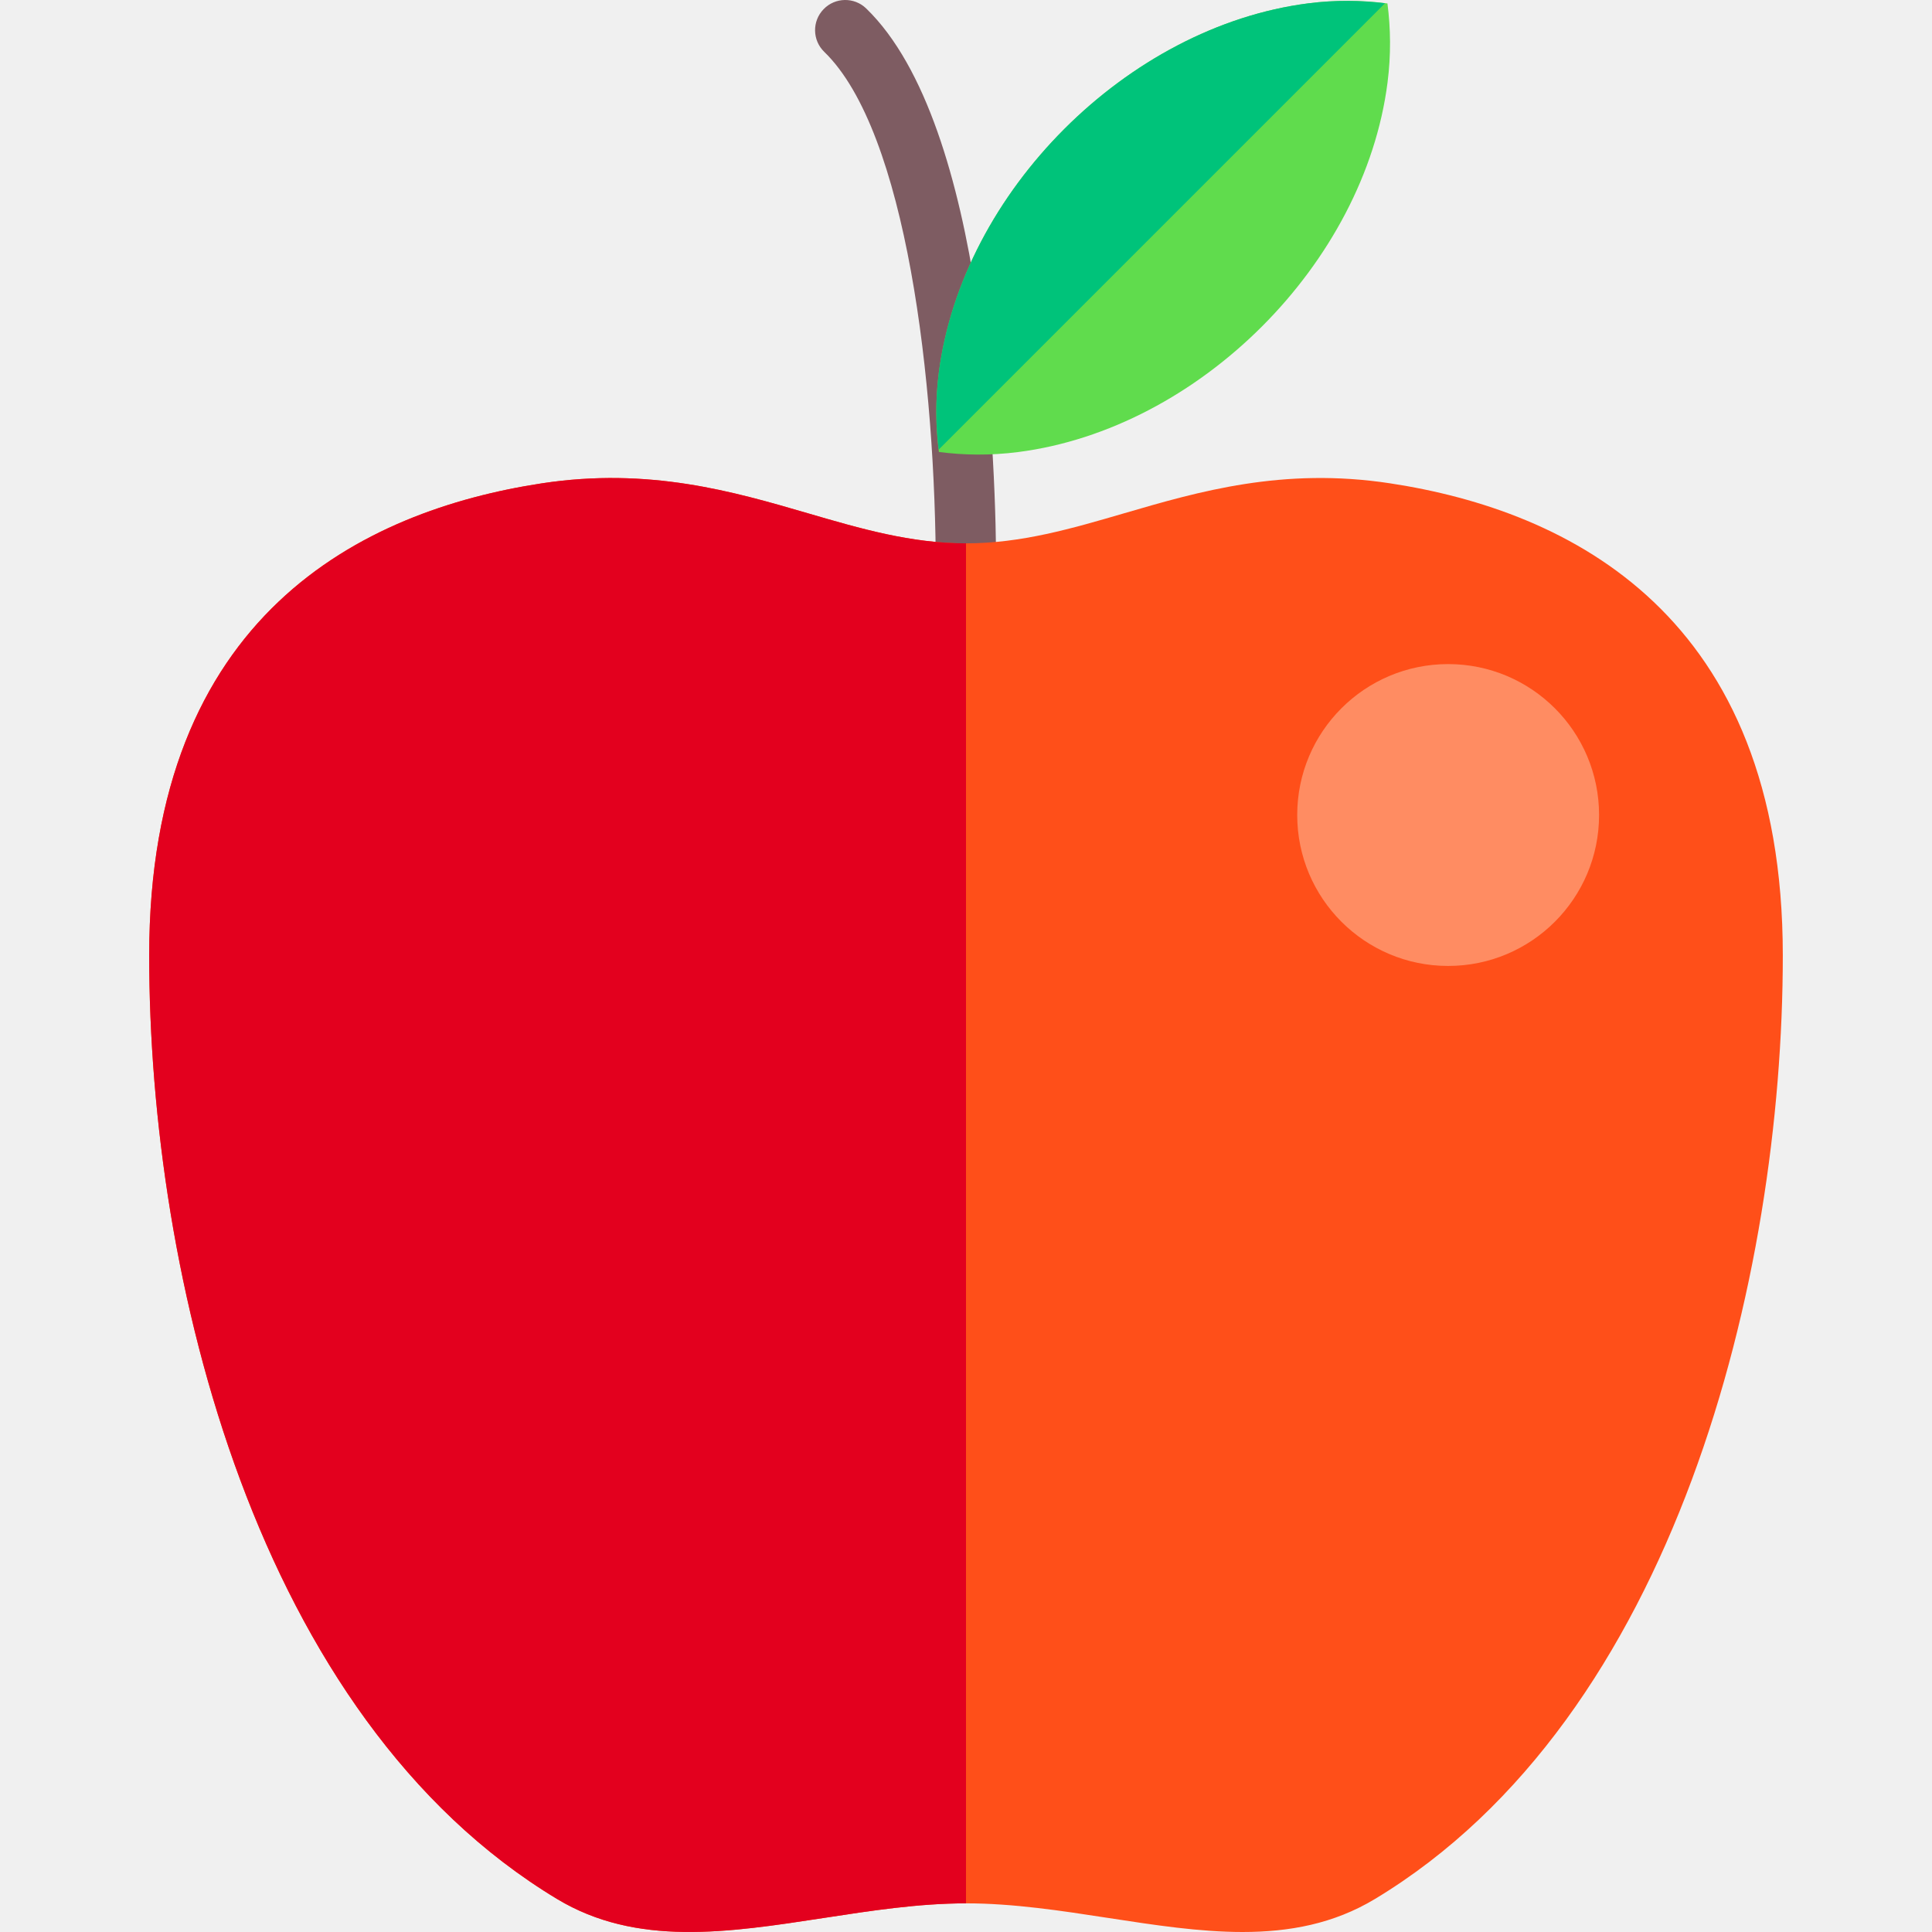
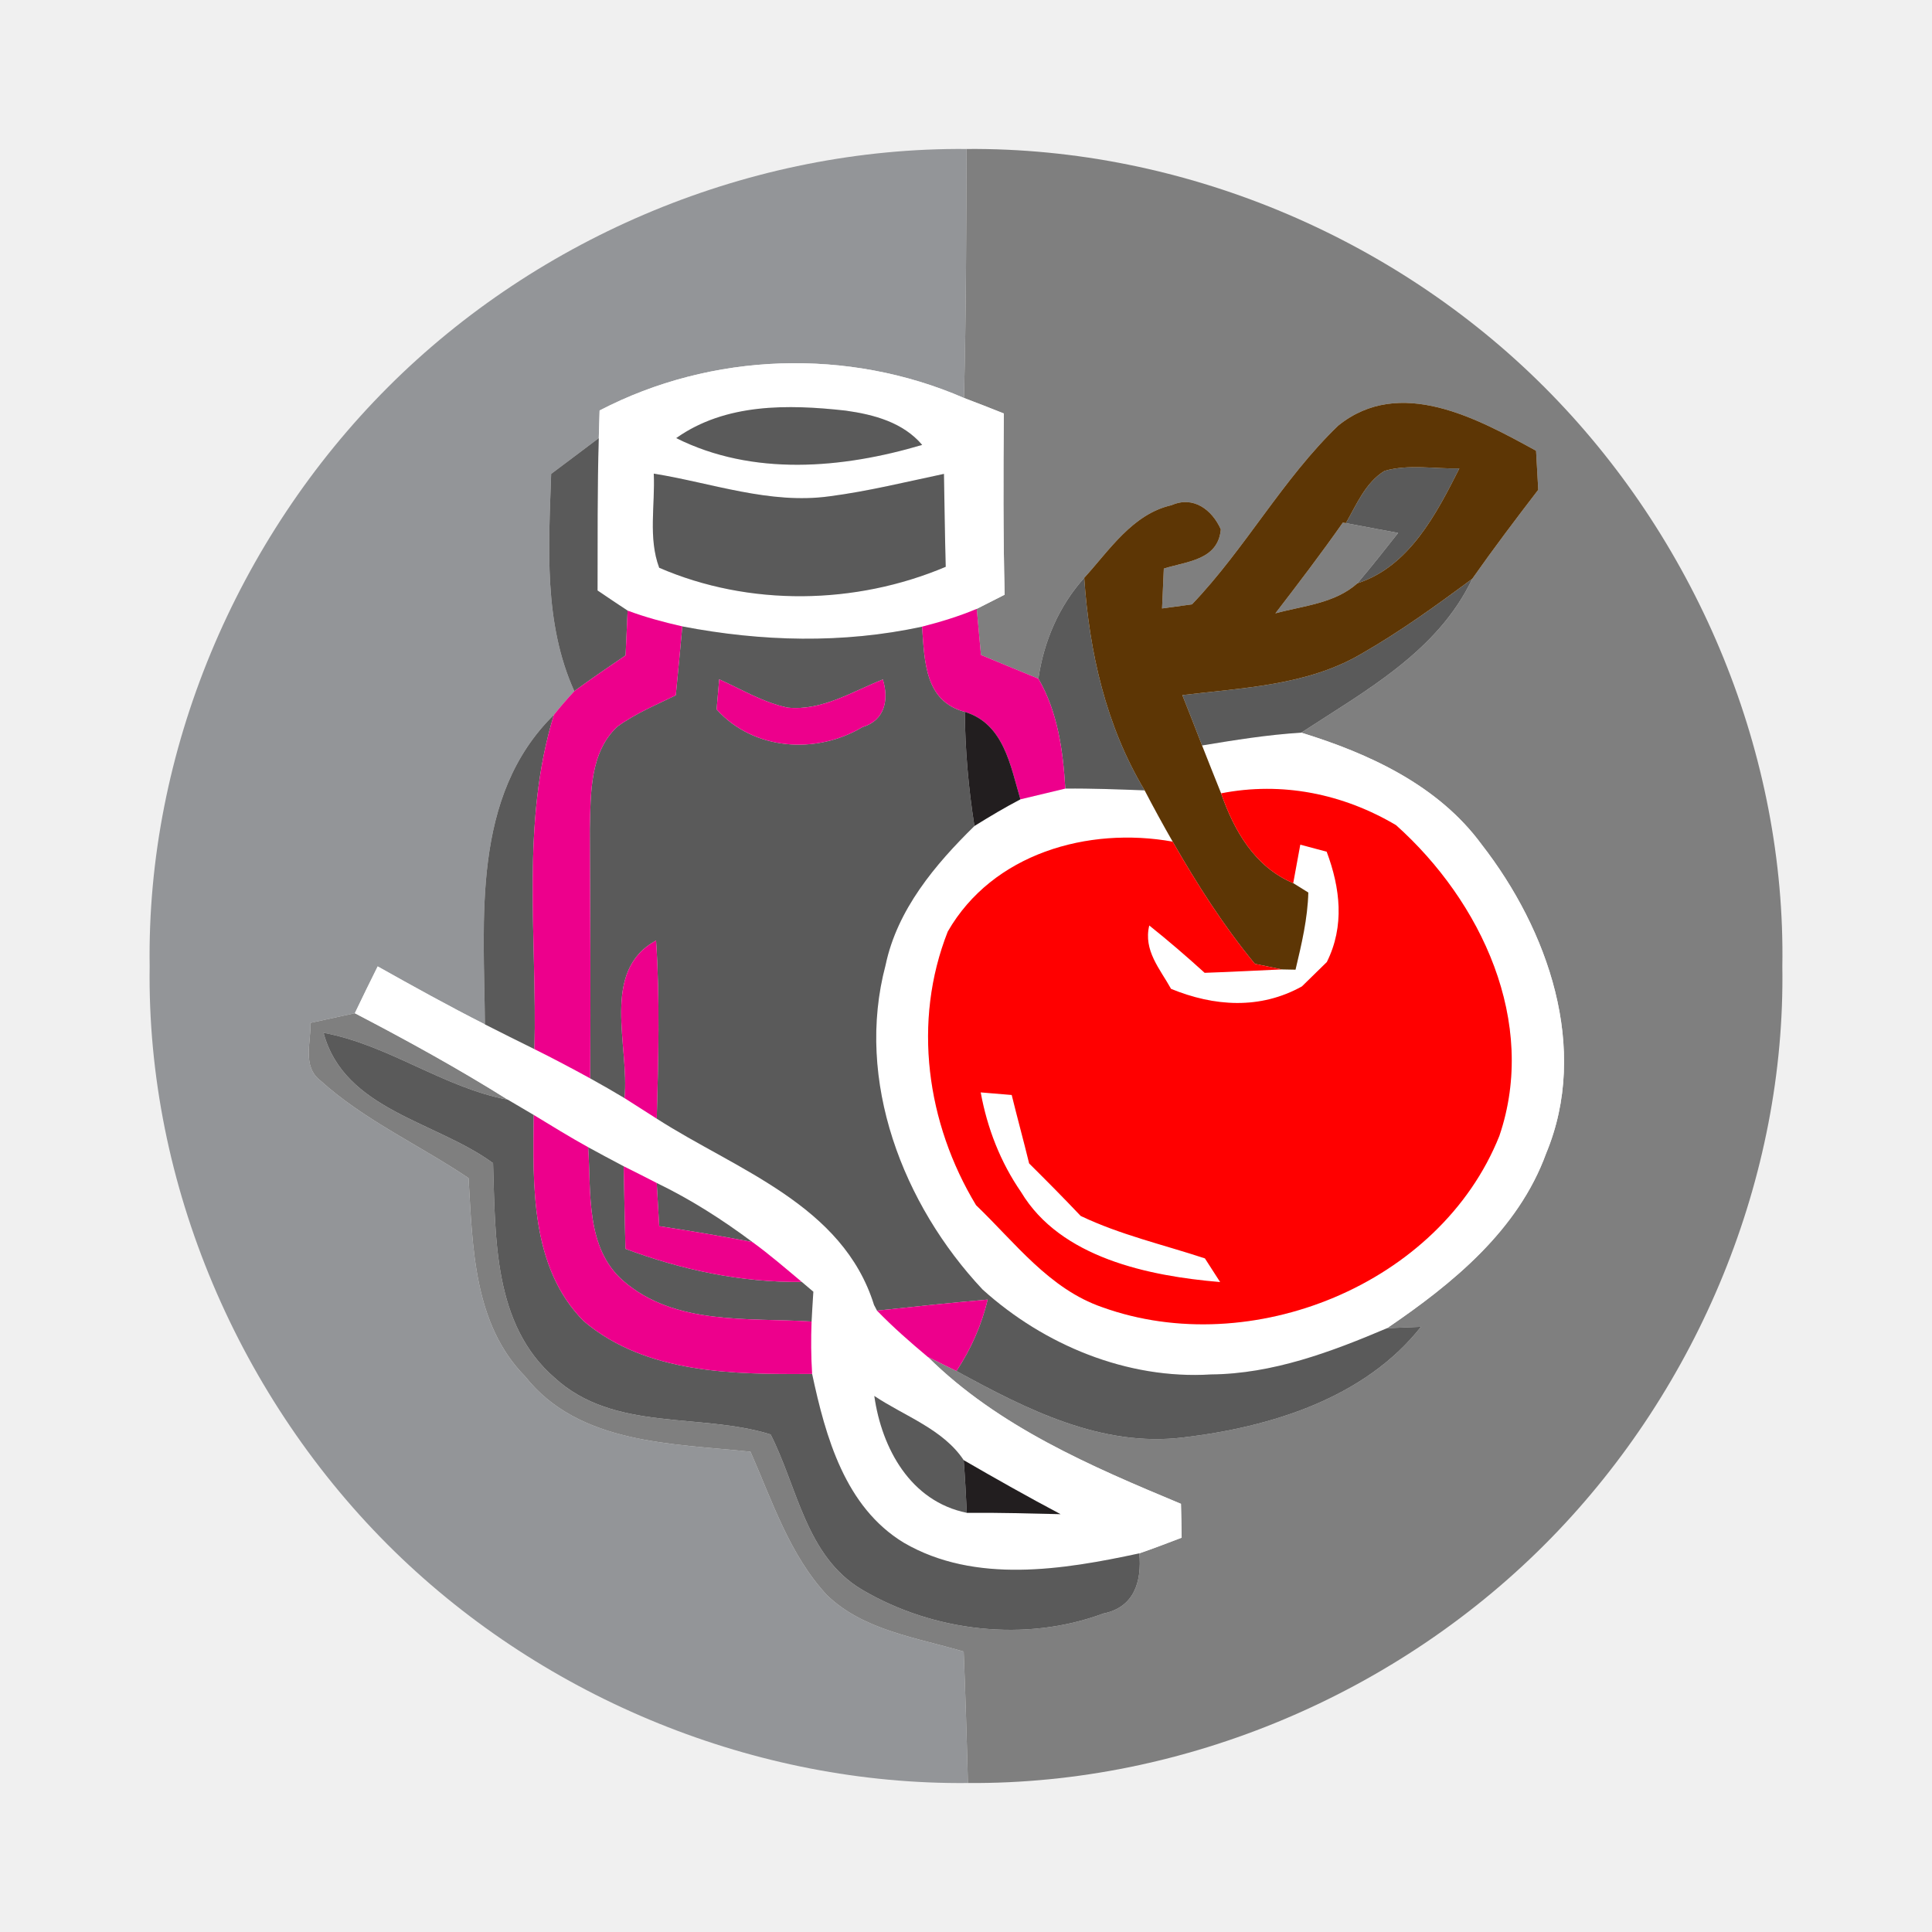
- <svg xmlns="http://www.w3.org/2000/svg" version="1.1" id="Layer_1" x="0px" y="0px" viewBox="0 0 512.033 512.033" style="enable-background:new 0 0 512.033 512.033;" xml:space="preserve">
-   <g>
-     <g>
-       <g>
-         <path style="fill:#7E5C62;" d="M256.017,160.002c-4.422,0-8-3.582-8-8c0-50.566-7.742-117.113-29.562-138.254     c-3.18-3.074-3.258-8.141-0.18-11.312c3.063-3.184,8.148-3.25,11.305-0.18c31.953,30.953,34.437,122.441,34.437,149.746     C264.017,156.42,260.439,160.002,256.017,160.002z" />
-       </g>
-     </g>
-     <g>
-       <path style="fill:#FF4F19;" d="M368.407,128.092c-28.422-4.332-50.734,2.18-70.406,7.918c-14.07,4.109-27.359,7.992-41.984,7.992    s-27.914-3.883-41.984-7.992c-19.68-5.742-42-12.238-70.406-7.918C96.142,135.334,39.54,162.92,39.54,253.213    c0,85.32,28.312,202.008,108.109,250.078c21.016,12.656,45.125,8.938,70.656,5.023c12.375-1.906,25.172-3.875,37.711-3.875    s25.336,1.969,37.711,3.875c12.25,1.883,24.18,3.719,35.594,3.719c12.367,0,24.141-2.156,35.063-8.742    c79.797-48.07,108.109-164.758,108.109-250.078C472.493,162.92,415.892,135.334,368.407,128.092z" />
-     </g>
-     <g>
-       <path style="fill:#E3001E;" d="M256.02,144.002h-0.003c-14.625,0-27.914-3.883-41.984-7.992c-19.68-5.742-42-12.238-70.406-7.918    C96.142,135.334,39.54,162.92,39.54,253.213c0,85.32,28.312,202.008,108.109,250.078c21.016,12.656,45.125,8.938,70.656,5.023    c12.375-1.906,25.172-3.875,37.711-3.875h0.003V144.002H256.02z" />
-     </g>
-     <g>
-       <path style="fill:#60DC4D;" d="M367.73,21.908c0.946-7.382,0.837-14.378-0.021-20.999c-6.62-0.858-13.617-0.967-20.999-0.021    c-47.93,6.139-91.762,49.971-97.901,97.901c-0.945,7.382-0.837,14.378,0.022,20.998c6.62,0.858,13.617,0.966,20.998,0.021    C317.759,113.669,361.591,69.837,367.73,21.908z" />
-     </g>
-     <g>
-       <circle style="fill:#FF8C62;" cx="383.798" cy="216.002" r="40" />
-     </g>
-     <g>
-       <path style="fill:#00C37A;" d="M367.065,0.866c-6.434-0.785-13.205-0.893-20.354,0.022c-47.93,6.139-91.762,49.97-97.901,97.901    c-0.916,7.149-0.807,13.919-0.022,20.354L367.065,0.866z" />
-     </g>
+ <svg xmlns="http://www.w3.org/2000/svg" width="142pt" height="142pt" viewBox="0 0 142 142" version="1.1">
+   <g id="#939598ff">
+     <path fill="#939598" opacity="1.00" d=" M 28.51 28.46 C 39.64 17.32 55.27 10.82 71.04 10.95 C 71.02 17.05 71.01 23.15 70.85 29.25 C 62.33 25.55 52.32 25.88 44.07 30.17 C 44.06 30.68 44.03 31.70 44.01 32.20 C 42.85 33.08 41.68 33.95 40.51 34.83 C 40.33 40.19 39.94 45.76 42.21 50.80 C 41.69 51.36 41.19 51.94 40.71 52.54 C 34.63 58.53 35.58 67.52 35.64 75.29 C 32.98 73.94 30.36 72.49 27.76 71.03 C 27.19 72.17 26.63 73.32 26.08 74.47 C 24.99 74.71 23.90 74.94 22.82 75.18 C 22.87 76.60 22.19 78.37 23.55 79.42 C 26.79 82.35 30.84 84.16 34.44 86.59 C 34.74 91.65 34.80 97.31 38.60 101.17 C 42.55 106.16 49.41 106.09 55.16 106.70 C 56.76 110.33 58.03 114.28 60.78 117.24 C 63.47 119.84 67.38 120.36 70.83 121.39 C 70.96 124.61 71.06 127.83 71.14 131.05 C 55.57 131.20 40.13 124.89 29.00 114.03 C 17.59 102.88 10.77 87.03 11.00 71.03 C 10.76 55.24 17.38 39.60 28.51 28.46 Z" />
  </g>
-   <g>
- </g>
-   <g>
- </g>
-   <g>
- </g>
-   <g>
- </g>
-   <g>
- </g>
-   <g>
- </g>
-   <g>
- </g>
-   <g>
- </g>
-   <g>
- </g>
-   <g>
- </g>
-   <g>
- </g>
-   <g>
- </g>
-   <g>
- </g>
-   <g>
- </g>
-   <g>
- </g>
+   <g id="#7f7f7fff">
+     <path fill="#7f7f7f" opacity="1.00" d=" M 71.04 10.95 C 87.04 10.82 102.90 17.54 114.05 29.00 C 124.86 40.10 131.26 55.51 131.00 71.05 C 131.24 86.57 124.83 101.95 114.03 113.02 C 102.90 124.44 87.10 131.16 71.14 131.05 C 71.06 127.83 70.96 124.61 70.83 121.39 C 67.38 120.36 63.47 119.84 60.78 117.24 C 58.03 114.28 56.76 110.33 55.16 106.70 C 49.41 106.09 42.55 106.16 38.60 101.17 C 34.80 97.31 34.74 91.65 34.44 86.59 C 30.84 84.16 26.79 82.35 23.55 79.42 C 22.19 78.37 22.87 76.60 22.82 75.18 C 23.90 74.94 24.99 74.71 26.08 74.47 C 29.90 76.46 33.68 78.54 37.33 80.83 C 32.54 79.92 28.58 76.80 23.78 75.91 C 25.30 81.59 32.05 82.41 36.24 85.49 C 36.42 90.95 36.24 97.36 40.77 101.27 C 45.13 105.26 51.45 103.81 56.64 105.43 C 58.63 109.34 59.24 114.40 63.36 116.84 C 68.60 119.93 75.36 120.73 81.10 118.59 C 83.36 118.14 83.93 116.25 83.74 114.17 C 84.79 113.81 85.82 113.41 86.85 113.02 C 86.84 112.40 86.82 111.15 86.80 110.53 C 80.18 107.77 73.38 104.86 68.19 99.73 C 68.72 99.99 69.77 100.51 70.30 100.77 C 75.42 103.57 80.94 106.40 86.98 105.65 C 93.38 104.89 100.30 102.77 104.44 97.52 L 101.95 97.62 C 106.77 94.34 111.58 90.43 113.64 84.77 C 116.85 77.06 113.78 68.34 108.90 62.07 C 105.72 57.73 100.65 55.39 95.64 53.85 C 100.37 50.76 105.68 47.88 108.21 42.54 C 109.77 40.32 111.41 38.15 113.06 36.00 C 113.02 35.28 112.94 33.85 112.90 33.13 C 108.58 30.76 102.89 27.63 98.36 31.28 C 94.27 35.21 91.53 40.32 87.61 44.42 C 87.06 44.50 85.96 44.65 85.41 44.72 C 85.45 43.74 85.50 42.77 85.54 41.79 C 87.25 41.25 89.52 41.18 89.73 38.91 C 89.09 37.47 87.72 36.42 86.11 37.13 C 83.24 37.78 81.55 40.43 79.69 42.47 C 77.83 44.55 76.72 47.13 76.32 49.88 C 74.91 49.31 73.51 48.72 72.10 48.14 C 72.02 47.29 71.87 45.59 71.79 44.75 C 72.30 44.49 73.33 43.97 73.84 43.71 C 73.73 39.27 73.74 34.83 73.78 30.39 C 72.81 30.00 71.83 29.62 70.85 29.25 C 71.01 23.15 71.02 17.05 71.04 10.95 Z" />
+     <path fill="#7f7f7f" opacity="1.00" d=" M 98.92 38.45 C 100.20 38.69 101.48 38.93 102.76 39.17 C 101.78 40.41 100.80 41.66 99.77 42.87 C 98.11 44.36 95.78 44.52 93.74 45.08 C 95.43 42.88 97.11 40.68 98.70 38.41 L 98.92 38.45 Z" />
+   </g>
+   <g id="#ffffffff">
+     <path fill="#ffffff" opacity="1.00" d=" M 44.07 30.17 C 52.32 25.88 62.33 25.55 70.85 29.25 C 71.83 29.62 72.81 30.00 73.78 30.39 C 73.74 34.83 73.73 39.27 73.84 43.71 C 73.33 43.97 72.30 44.49 71.79 44.75 C 70.49 45.30 69.13 45.71 67.77 46.06 C 61.96 47.32 55.96 47.16 50.15 46.04 C 48.79 45.73 47.44 45.37 46.13 44.88 C 45.39 44.39 44.65 43.90 43.92 43.40 C 43.93 39.67 43.90 35.93 44.01 32.20 C 44.03 31.70 44.06 30.68 44.07 30.17 M 49.70 32.20 C 55.33 35.02 61.92 34.44 67.78 32.70 C 66.37 31.04 64.23 30.47 62.16 30.18 C 57.93 29.71 53.33 29.63 49.70 32.20 M 48.05 34.81 C 48.16 37.10 47.63 39.54 48.45 41.73 C 55.06 44.59 62.87 44.47 69.51 41.66 C 69.45 39.39 69.42 37.11 69.38 34.83 C 66.58 35.42 63.80 36.11 60.95 36.48 C 56.57 37.08 52.33 35.50 48.05 34.81 Z" />
+     <path fill="#ffffff" opacity="1.00" d=" M 88.35 54.79 C 90.77 54.39 93.19 54.00 95.64 53.85 C 100.65 55.39 105.72 57.73 108.90 62.07 C 113.78 68.34 116.85 77.06 113.64 84.77 C 111.58 90.43 106.77 94.34 101.95 97.62 C 97.83 99.37 93.54 100.98 89.00 101.02 C 82.85 101.40 76.74 98.86 72.22 94.78 C 66.37 88.55 62.83 79.43 65.09 70.93 C 65.94 66.86 68.73 63.54 71.62 60.71 C 72.73 60.02 73.85 59.35 75.00 58.75 C 75.83 58.55 77.47 58.16 78.30 57.96 C 80.24 57.94 82.19 58.02 84.13 58.09 C 84.79 59.36 85.48 60.62 86.19 61.86 C 79.96 60.74 72.95 62.74 69.66 68.47 C 67.05 75.09 68.10 82.56 71.74 88.58 C 74.61 91.33 77.12 94.74 81.02 96.08 C 91.93 100.01 105.83 94.43 110.20 83.49 C 113.05 75.12 108.87 66.25 102.61 60.65 C 98.71 58.34 94.23 57.43 89.75 58.31 C 89.27 57.14 88.82 55.96 88.35 54.79 Z" />
+     <path fill="#ffffff" opacity="1.00" d=" M 95.57 62.08 C 96.06 62.21 97.02 62.47 97.51 62.60 C 98.51 65.27 98.84 68.07 97.52 70.71 C 96.91 71.30 96.30 71.90 95.69 72.50 C 92.62 74.21 89.24 73.98 86.07 72.68 C 85.27 71.23 84.02 69.86 84.47 68.02 C 85.86 69.13 87.22 70.30 88.54 71.50 C 90.43 71.44 92.33 71.33 94.22 71.25 L 95.22 71.27 C 95.66 69.41 96.11 67.53 96.16 65.60 L 95.05 64.91 C 95.18 64.20 95.44 62.79 95.57 62.08 Z" />
+     <path fill="#ffffff" opacity="1.00" d=" M 26.08 74.47 C 26.63 73.32 27.19 72.17 27.76 71.03 C 30.36 72.49 32.98 73.94 35.64 75.29 C 36.85 75.91 38.07 76.51 39.28 77.11 C 40.67 77.80 42.03 78.52 43.38 79.26 C 44.23 79.73 45.07 80.21 45.90 80.71 C 46.49 81.09 47.68 81.85 48.27 82.22 C 54.15 86.00 61.94 88.54 64.24 95.91 L 64.46 96.33 C 65.63 97.54 66.90 98.65 68.19 99.73 C 73.38 104.86 80.18 107.77 86.80 110.53 C 86.82 111.15 86.84 112.40 86.85 113.02 C 85.82 113.41 84.79 113.81 83.74 114.17 C 78.13 115.38 71.65 116.43 66.43 113.39 C 62.11 110.77 60.68 105.61 59.69 100.98 C 59.61 99.70 59.60 98.42 59.65 97.13 C 59.68 96.59 59.74 95.49 59.78 94.94 C 59.56 94.76 59.14 94.40 58.93 94.22 C 57.73 93.22 56.56 92.20 55.30 91.29 C 53.09 89.64 50.76 88.15 48.27 86.95 C 47.67 86.64 46.45 86.02 45.84 85.72 C 44.96 85.26 44.09 84.79 43.23 84.32 C 41.87 83.57 40.55 82.75 39.23 81.95 C 38.76 81.67 37.81 81.11 37.33 80.83 C 33.68 78.54 29.90 76.46 26.08 74.47 M 64.26 102.60 C 64.81 106.46 66.92 110.35 71.06 111.19 C 73.36 111.17 75.65 111.24 77.95 111.29 C 75.55 110.02 73.18 108.68 70.83 107.32 C 69.32 105.04 66.47 104.08 64.26 102.60 Z" />
+     <path fill="#ffffff" opacity="1.00" d=" M 72.08 80.29 C 72.65 80.34 73.79 80.43 74.36 80.48 C 74.77 82.16 75.23 83.82 75.64 85.51 C 76.92 86.78 78.19 88.06 79.43 89.37 C 82.34 90.76 85.50 91.48 88.56 92.49 C 88.84 92.93 89.40 93.80 89.68 94.23 C 84.44 93.79 77.95 92.46 75.05 87.62 C 73.53 85.42 72.56 82.92 72.08 80.29 Z" />
+   </g>
+   <g id="#5a5a5aff">
+     <path fill="#5a5a5a" opacity="1.00" d=" M 49.70 32.20 C 53.33 29.63 57.93 29.71 62.16 30.18 C 64.23 30.47 66.37 31.04 67.78 32.70 C 61.92 34.44 55.33 35.02 49.70 32.20 Z" />
+     <path fill="#5a5a5a" opacity="1.00" d=" M 40.51 34.83 C 41.68 33.95 42.85 33.08 44.01 32.20 C 43.90 35.93 43.93 39.67 43.92 43.40 C 44.65 43.90 45.39 44.39 46.13 44.88 C 46.09 45.70 46.02 47.35 45.98 48.17 C 44.71 49.03 43.45 49.89 42.21 50.80 C 39.94 45.76 40.33 40.19 40.51 34.83 Z" />
+     <path fill="#5a5a5a" opacity="1.00" d=" M 101.76 34.61 C 103.54 34.10 105.43 34.47 107.26 34.43 C 105.57 37.78 103.58 41.64 99.77 42.87 C 100.80 41.66 101.78 40.41 102.76 39.17 C 101.48 38.93 100.20 38.69 98.92 38.45 C 99.71 37.08 100.35 35.48 101.76 34.61 Z" />
+     <path fill="#5a5a5a" opacity="1.00" d=" M 48.05 34.81 C 52.33 35.50 56.57 37.08 60.95 36.48 C 63.80 36.11 66.58 35.42 69.38 34.83 C 69.42 37.11 69.45 39.39 69.51 41.66 C 62.87 44.47 55.06 44.59 48.45 41.73 C 47.63 39.54 48.16 37.10 48.05 34.81 Z" />
+     <path fill="#5a5a5a" opacity="1.00" d=" M 76.32 49.88 C 76.72 47.13 77.83 44.55 79.69 42.47 C 80.06 47.93 81.29 53.36 84.13 58.09 C 82.19 58.02 80.24 57.94 78.30 57.96 C 78.13 55.17 77.75 52.34 76.32 49.88 Z" />
+     <path fill="#5a5a5a" opacity="1.00" d=" M 100.05 48.06 C 102.90 46.43 105.57 44.50 108.21 42.54 C 105.68 47.88 100.37 50.76 95.64 53.85 C 93.19 54.00 90.77 54.39 88.35 54.79 C 87.87 53.55 87.39 52.32 86.90 51.09 C 91.36 50.55 96.08 50.39 100.05 48.06 Z" />
+     <path fill="#5a5a5a" opacity="1.00" d=" M 50.15 46.04 C 55.96 47.16 61.96 47.32 67.77 46.06 C 67.96 48.60 67.96 51.54 70.91 52.32 C 70.94 55.13 71.18 57.93 71.62 60.71 C 68.73 63.54 65.94 66.86 65.09 70.93 C 62.83 79.43 66.37 88.55 72.22 94.78 C 76.74 98.86 82.85 101.40 89.00 101.02 C 93.54 100.98 97.83 99.37 101.95 97.62 L 104.44 97.52 C 100.30 102.77 93.38 104.89 86.98 105.65 C 80.94 106.40 75.42 103.57 70.30 100.77 C 71.36 99.16 72.15 97.40 72.59 95.52 C 69.88 95.75 67.17 96.04 64.46 96.33 L 64.24 95.91 C 61.94 88.54 54.15 86.00 48.27 82.22 C 48.39 77.86 48.51 73.49 48.22 69.13 C 44.09 71.36 46.29 76.93 45.90 80.71 C 45.07 80.21 44.23 79.73 43.38 79.26 C 43.42 73.15 43.38 67.04 43.35 60.93 C 43.42 58.35 43.33 55.32 45.37 53.41 C 46.69 52.44 48.21 51.82 49.67 51.10 C 49.84 49.41 49.99 47.73 50.15 46.04 M 52.86 49.93 C 52.81 50.48 52.72 51.58 52.67 52.14 C 55.38 55.16 60.00 55.47 63.39 53.44 C 65.04 52.95 65.34 51.43 64.89 49.94 C 62.64 50.83 60.42 52.26 57.90 52.01 C 56.10 51.64 54.52 50.67 52.86 49.93 Z" />
+     <path fill="#5a5a5a" opacity="1.00" d=" M 35.64 75.29 C 35.58 67.52 34.63 58.53 40.71 52.54 C 38.26 60.51 39.49 68.93 39.28 77.11 C 38.07 76.51 36.85 75.91 35.64 75.29 Z" />
+     <path fill="#5a5a5a" opacity="1.00" d=" M 23.78 75.91 C 28.58 76.80 32.54 79.92 37.33 80.83 C 37.81 81.11 38.76 81.67 39.23 81.95 C 39.17 87.12 38.97 93.15 42.91 97.11 C 47.52 101.00 53.97 101.02 59.69 100.98 C 60.68 105.61 62.11 110.77 66.43 113.39 C 71.65 116.43 78.13 115.38 83.74 114.17 C 83.93 116.25 83.36 118.14 81.10 118.59 C 75.36 120.73 68.60 119.93 63.36 116.84 C 59.24 114.40 58.63 109.34 56.64 105.43 C 51.45 103.81 45.13 105.26 40.77 101.27 C 36.24 97.36 36.42 90.95 36.24 85.49 C 32.05 82.41 25.30 81.59 23.78 75.91 Z" />
+     <path fill="#5a5a5a" opacity="1.00" d=" M 43.23 84.32 C 44.09 84.79 44.96 85.26 45.84 85.72 C 45.88 87.74 45.92 89.77 45.97 91.79 C 50.12 93.34 54.48 94.27 58.93 94.22 C 59.14 94.40 59.56 94.76 59.78 94.94 C 59.74 95.49 59.68 96.59 59.65 97.13 C 54.99 96.84 49.60 97.43 45.81 94.14 C 43.01 91.70 43.46 87.65 43.23 84.32 Z" />
+     <path fill="#5a5a5a" opacity="1.00" d=" M 48.27 86.95 C 50.76 88.15 53.09 89.64 55.30 91.29 C 53.03 90.85 50.74 90.47 48.45 90.12 C 48.41 89.33 48.32 87.74 48.27 86.95 Z" />
+     <path fill="#5a5a5a" opacity="1.00" d=" M 64.26 102.60 C 66.47 104.08 69.32 105.04 70.83 107.32 C 70.93 108.61 71.00 109.90 71.06 111.19 C 66.92 110.35 64.81 106.46 64.26 102.60 Z" />
+   </g>
+   <g id="#5d3605ff">
+     <path fill="#5d3605" opacity="1.00" d=" M 98.36 31.28 C 102.89 27.63 108.58 30.76 112.90 33.13 C 112.94 33.85 113.02 35.28 113.06 36.00 C 111.41 38.15 109.77 40.32 108.21 42.54 C 105.57 44.50 102.90 46.43 100.05 48.06 C 96.08 50.39 91.36 50.55 86.90 51.09 C 87.39 52.32 87.87 53.55 88.35 54.79 C 88.82 55.96 89.27 57.14 89.75 58.31 C 90.71 61.07 92.23 63.72 95.05 64.91 L 96.16 65.60 C 96.11 67.53 95.66 69.41 95.22 71.27 L 94.22 71.25 C 93.72 71.15 92.73 70.94 92.23 70.84 C 89.93 68.05 87.98 64.99 86.19 61.86 C 85.48 60.62 84.79 59.36 84.13 58.09 C 81.29 53.36 80.06 47.93 79.69 42.47 C 81.55 40.43 83.24 37.78 86.11 37.13 C 87.72 36.42 89.09 37.47 89.73 38.91 C 89.52 41.18 87.25 41.25 85.54 41.79 C 85.50 42.77 85.45 43.74 85.41 44.72 C 85.96 44.65 87.06 44.50 87.61 44.42 C 91.53 40.32 94.27 35.21 98.36 31.28 M 101.76 34.61 C 100.35 35.48 99.71 37.08 98.92 38.45 L 98.70 38.41 C 97.11 40.68 95.43 42.88 93.74 45.08 C 95.78 44.52 98.11 44.36 99.77 42.87 C 103.58 41.64 105.57 37.78 107.26 34.43 C 105.43 34.47 103.54 34.10 101.76 34.61 Z" />
+   </g>
+   <g id="#ed008cff">
+     <path fill="#ed008c" opacity="1.00" d=" M 46.13 44.88 C 47.44 45.37 48.79 45.73 50.15 46.04 C 49.99 47.73 49.84 49.41 49.67 51.10 C 48.21 51.82 46.69 52.44 45.37 53.41 C 43.33 55.32 43.42 58.35 43.35 60.93 C 43.38 67.04 43.42 73.15 43.38 79.26 C 42.03 78.52 40.67 77.80 39.28 77.11 C 39.49 68.93 38.26 60.51 40.71 52.54 C 41.19 51.94 41.69 51.36 42.21 50.80 C 43.45 49.89 44.71 49.03 45.98 48.17 C 46.02 47.35 46.09 45.70 46.13 44.88 Z" />
+     <path fill="#ed008c" opacity="1.00" d=" M 67.77 46.06 C 69.13 45.71 70.49 45.30 71.79 44.75 C 71.87 45.59 72.02 47.29 72.10 48.14 C 73.51 48.72 74.91 49.31 76.32 49.88 C 77.75 52.34 78.13 55.17 78.30 57.96 C 77.47 58.16 75.83 58.55 75.00 58.75 C 74.26 56.27 73.79 53.20 70.91 52.32 C 67.96 51.54 67.96 48.60 67.77 46.06 Z" />
+     <path fill="#ed008c" opacity="1.00" d=" M 52.86 49.93 C 54.52 50.67 56.10 51.64 57.90 52.01 C 60.42 52.26 62.64 50.83 64.89 49.94 C 65.34 51.43 65.04 52.95 63.39 53.44 C 60.00 55.47 55.38 55.16 52.67 52.14 C 52.72 51.58 52.81 50.48 52.86 49.93 Z" />
+     <path fill="#ed008c" opacity="1.00" d=" M 45.90 80.71 C 46.29 76.93 44.09 71.36 48.22 69.13 C 48.51 73.49 48.39 77.86 48.27 82.22 C 47.68 81.85 46.49 81.09 45.90 80.71 Z" />
+     <path fill="#ed008c" opacity="1.00" d=" M 39.23 81.95 C 40.55 82.75 41.87 83.57 43.23 84.32 C 43.46 87.65 43.01 91.70 45.81 94.14 C 49.60 97.43 54.99 96.84 59.65 97.13 C 59.60 98.42 59.61 99.70 59.69 100.98 C 53.97 101.02 47.52 101.00 42.91 97.11 C 38.97 93.15 39.17 87.12 39.23 81.95 Z" />
+     <path fill="#ed008c" opacity="1.00" d=" M 45.84 85.72 C 46.45 86.02 47.67 86.64 48.27 86.95 C 48.32 87.74 48.41 89.33 48.45 90.12 C 50.74 90.47 53.03 90.85 55.30 91.29 C 56.56 92.20 57.73 93.22 58.93 94.22 C 54.48 94.27 50.12 93.34 45.97 91.79 C 45.92 89.77 45.88 87.74 45.84 85.72 Z" />
+     <path fill="#ed008c" opacity="1.00" d=" M 64.46 96.33 C 67.17 96.04 69.88 95.75 72.59 95.52 C 72.15 97.40 71.36 99.16 70.30 100.77 C 69.77 100.51 68.72 99.99 68.19 99.73 C 66.90 98.65 65.63 97.54 64.46 96.33 Z" />
+   </g>
+   <g id="#221e1fff">
+     <path fill="#221e1f" opacity="1.00" d=" M 70.91 52.32 C 73.79 53.20 74.26 56.27 75.00 58.75 C 73.85 59.35 72.73 60.02 71.62 60.71 C 71.18 57.93 70.94 55.13 70.91 52.32 Z" />
+     <path fill="#221e1f" opacity="1.00" d=" M 70.83 107.32 C 73.18 108.68 75.55 110.02 77.95 111.29 C 75.65 111.24 73.36 111.17 71.06 111.19 C 71.00 109.90 70.93 108.61 70.83 107.32 Z" />
+   </g>
+   <g id="#ff0000ff">
+     <path fill="#ff0000" opacity="1.00" d=" M 89.75 58.31 C 94.23 57.43 98.71 58.34 102.61 60.65 C 108.87 66.25 113.05 75.12 110.20 83.49 C 105.83 94.43 91.93 100.01 81.02 96.08 C 77.12 94.74 74.61 91.33 71.74 88.58 C 68.10 82.56 67.05 75.09 69.66 68.47 C 72.95 62.74 79.96 60.74 86.19 61.86 C 87.98 64.99 89.93 68.05 92.23 70.84 C 92.73 70.94 93.72 71.15 94.22 71.25 C 92.33 71.33 90.43 71.44 88.54 71.50 C 87.22 70.30 85.86 69.13 84.47 68.02 C 84.02 69.86 85.27 71.23 86.07 72.68 C 89.24 73.98 92.62 74.21 95.69 72.50 C 96.30 71.90 96.91 71.30 97.52 70.71 C 98.84 68.07 98.51 65.27 97.51 62.60 C 97.02 62.47 96.06 62.21 95.57 62.08 C 95.44 62.79 95.18 64.20 95.05 64.91 C 92.23 63.72 90.71 61.07 89.75 58.31 M 72.08 80.29 C 72.56 82.92 73.53 85.42 75.05 87.62 C 77.95 92.46 84.44 93.79 89.68 94.23 C 89.40 93.80 88.84 92.93 88.56 92.49 C 85.50 91.48 82.34 90.76 79.43 89.37 C 78.19 88.06 76.92 86.78 75.64 85.51 C 75.23 83.82 74.77 82.16 74.36 80.48 C 73.79 80.43 72.65 80.34 72.08 80.29 Z" />
+   </g>
</svg>
